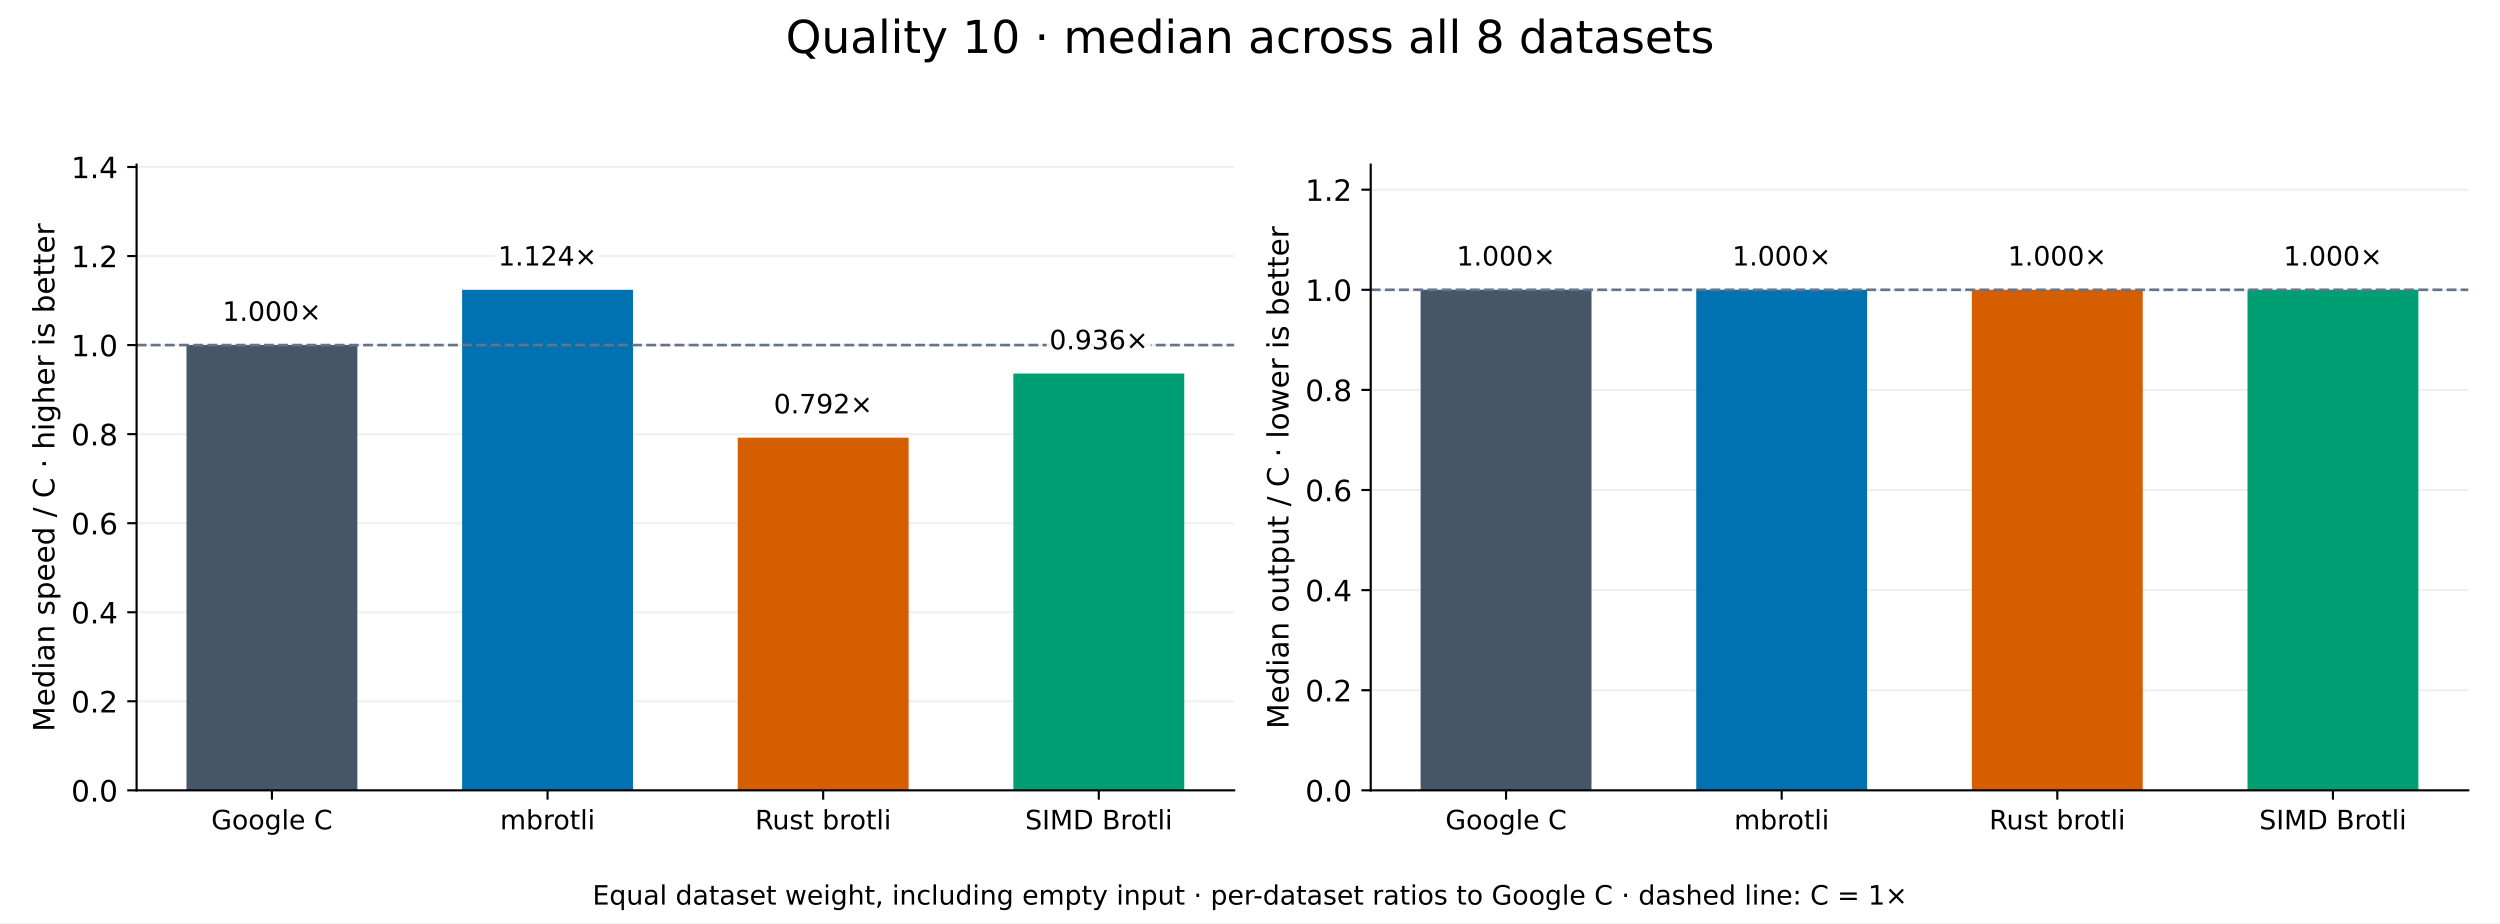
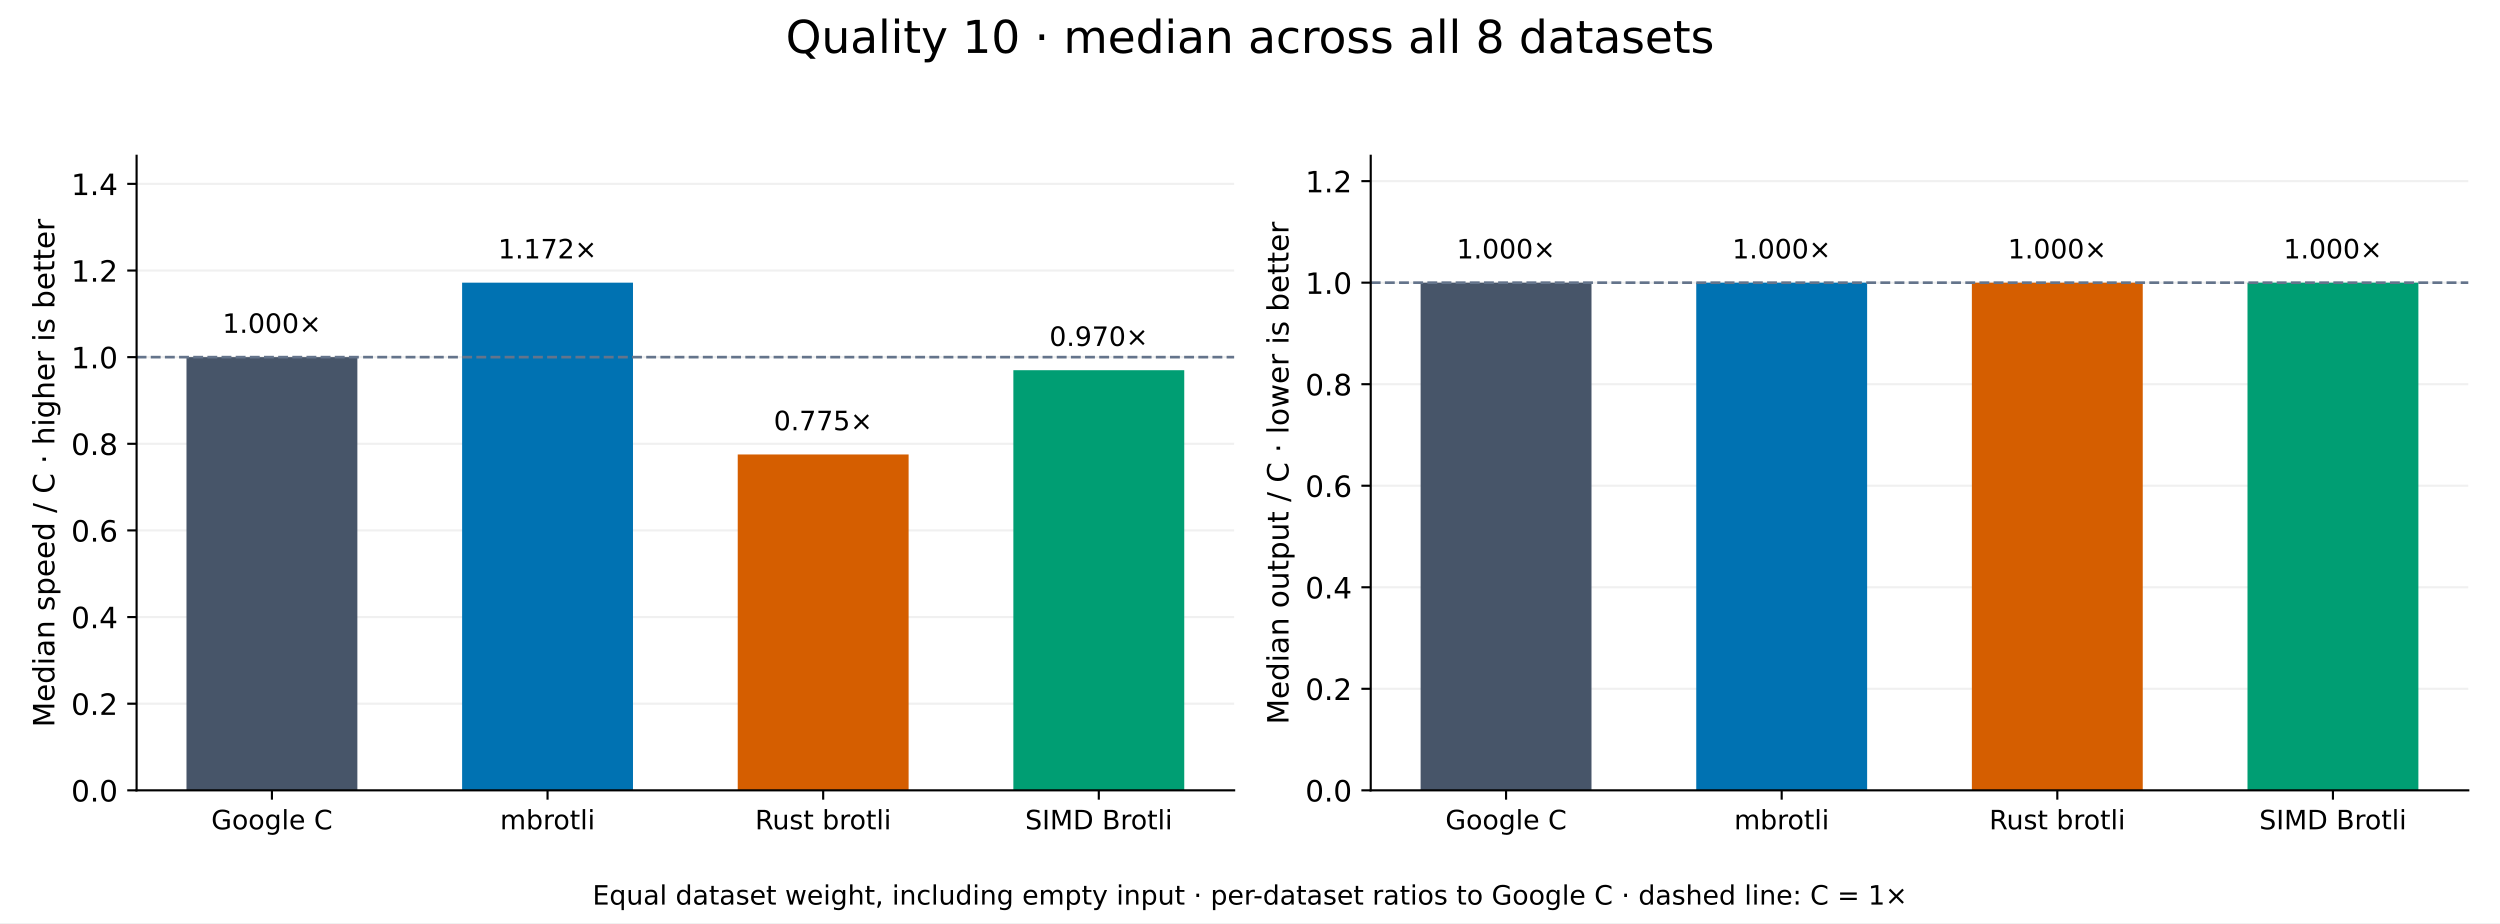
<svg xmlns="http://www.w3.org/2000/svg" xmlns:xlink="http://www.w3.org/1999/xlink" width="936pt" height="345.6pt" viewBox="0 0 936 345.6" version="1.1">
  <defs>
    <style type="text/css">*{stroke-linejoin: round; stroke-linecap: butt}</style>
  </defs>
  <g id="figure_1">
    <g id="patch_1">
      <path d="M 0 345.6 L 936 345.6 L 936 0 L 0 0 z " style="fill: #ffffff" />
    </g>
    <g id="axes_1">
      <g id="patch_2">
-         <path d="M 51.14 295.904 L 462.06 295.904 L 462.06 61.648 L 51.14 61.648 z " style="fill: #ffffff" />
+         <path d="M 51.14 295.904 L 462.06 295.904 L 462.06 58.32 L 51.14 58.32 z " style="fill: #ffffff" />
      </g>
      <g id="matplotlib.axis_1">
        <g id="xtick_1">
          <g id="line2d_1">
            <defs>
              <path id="m98f23d96c9" d="M 0 0 L 0 3.5 " style="stroke: #000000; stroke-width: 0.8" />
            </defs>
            <g>
              <use xlink:href="#m98f23d96c9" x="101.808" y="295.904" style="stroke: #000000; stroke-width: 0.8" />
            </g>
          </g>
          <g id="text_1">
            <text style="font-size: 10px; font-family: 'DejaVu Sans', 'Bitstream Vera Sans', 'Computer Modern Sans Serif', 'Lucida Grande', 'Verdana', 'Geneva', 'Lucid', 'Arial', 'Helvetica', 'Avant Garde', sans-serif; text-anchor: middle" x="101.808" y="310.502" transform="rotate(-0 101.8084 310.5024)">Google C</text>
          </g>
        </g>
        <g id="xtick_2">
          <g id="line2d_2">
            <g>
              <use xlink:href="#m98f23d96c9" x="205.003" y="295.904" style="stroke: #000000; stroke-width: 0.8" />
            </g>
          </g>
          <g id="text_2">
            <text style="font-size: 10px; font-family: 'DejaVu Sans', 'Bitstream Vera Sans', 'Computer Modern Sans Serif', 'Lucida Grande', 'Verdana', 'Geneva', 'Lucid', 'Arial', 'Helvetica', 'Avant Garde', sans-serif; text-anchor: middle" x="205.003" y="310.502" transform="rotate(-0 205.0028 310.5024)">mbrotli</text>
          </g>
        </g>
        <g id="xtick_3">
          <g id="line2d_3">
            <g>
              <use xlink:href="#m98f23d96c9" x="308.197" y="295.904" style="stroke: #000000; stroke-width: 0.8" />
            </g>
          </g>
          <g id="text_3">
            <text style="font-size: 10px; font-family: 'DejaVu Sans', 'Bitstream Vera Sans', 'Computer Modern Sans Serif', 'Lucida Grande', 'Verdana', 'Geneva', 'Lucid', 'Arial', 'Helvetica', 'Avant Garde', sans-serif; text-anchor: middle" x="308.197" y="310.502" transform="rotate(-0 308.1972 310.5024)">Rust brotli</text>
          </g>
        </g>
        <g id="xtick_4">
          <g id="line2d_4">
            <g>
              <use xlink:href="#m98f23d96c9" x="411.392" y="295.904" style="stroke: #000000; stroke-width: 0.8" />
            </g>
          </g>
          <g id="text_4">
            <text style="font-size: 10px; font-family: 'DejaVu Sans', 'Bitstream Vera Sans', 'Computer Modern Sans Serif', 'Lucida Grande', 'Verdana', 'Geneva', 'Lucid', 'Arial', 'Helvetica', 'Avant Garde', sans-serif; text-anchor: middle" x="411.392" y="310.502" transform="rotate(-0 411.3916 310.5024)">SIMD Brotli</text>
          </g>
        </g>
      </g>
      <g id="matplotlib.axis_2">
        <g id="ytick_1">
          <g id="line2d_5">
-             <path d="M 51.14 295.904 L 462.06 295.904 " clip-path="url(#p683d24512f)" style="fill: none; stroke: #b0b0b0; stroke-opacity: 0.18; stroke-width: 0.8; stroke-linecap: square" />
+             <path d="M 51.14 295.904 L 462.06 295.904 " clip-path="url(#p4ff7a56950)" style="fill: none; stroke: #b0b0b0; stroke-opacity: 0.18; stroke-width: 0.8; stroke-linecap: square" />
          </g>
          <g id="line2d_6">
            <defs>
              <path id="m8744dde736" d="M 0 0 L -3.5 0 " style="stroke: #000000; stroke-width: 0.8" />
            </defs>
            <g>
              <use xlink:href="#m8744dde736" x="51.14" y="295.904" style="stroke: #000000; stroke-width: 0.8" />
            </g>
          </g>
          <g id="text_5">
            <text style="font-size: 11px; font-family: 'DejaVu Sans', 'Bitstream Vera Sans', 'Computer Modern Sans Serif', 'Lucida Grande', 'Verdana', 'Geneva', 'Lucid', 'Arial', 'Helvetica', 'Avant Garde', sans-serif; text-anchor: end" x="44.14" y="300.083" transform="rotate(-0 44.14 300.0831)">0.0</text>
          </g>
        </g>
        <g id="ytick_2">
          <g id="line2d_7">
-             <path d="M 51.14 262.564 L 462.06 262.564 " clip-path="url(#p683d24512f)" style="fill: none; stroke: #b0b0b0; stroke-opacity: 0.18; stroke-width: 0.8; stroke-linecap: square" />
+             <path d="M 51.14 263.467 L 462.06 263.467 " clip-path="url(#p4ff7a56950)" style="fill: none; stroke: #b0b0b0; stroke-opacity: 0.18; stroke-width: 0.8; stroke-linecap: square" />
          </g>
          <g id="line2d_8">
            <g>
-               <use xlink:href="#m8744dde736" x="51.14" y="262.564" style="stroke: #000000; stroke-width: 0.8" />
+               <use xlink:href="#m8744dde736" x="51.14" y="263.467" style="stroke: #000000; stroke-width: 0.8" />
            </g>
          </g>
          <g id="text_6">
-             <text style="font-size: 11px; font-family: 'DejaVu Sans', 'Bitstream Vera Sans', 'Computer Modern Sans Serif', 'Lucida Grande', 'Verdana', 'Geneva', 'Lucid', 'Arial', 'Helvetica', 'Avant Garde', sans-serif; text-anchor: end" x="44.14" y="266.743" transform="rotate(-0 44.14 266.7428)">0.2</text>
+             <text style="font-size: 11px; font-family: 'DejaVu Sans', 'Bitstream Vera Sans', 'Computer Modern Sans Serif', 'Lucida Grande', 'Verdana', 'Geneva', 'Lucid', 'Arial', 'Helvetica', 'Avant Garde', sans-serif; text-anchor: end" x="44.14" y="267.646" transform="rotate(-0 44.14 267.6458)">0.2</text>
          </g>
        </g>
        <g id="ytick_3">
          <g id="line2d_9">
-             <path d="M 51.14 229.223 L 462.06 229.223 " clip-path="url(#p683d24512f)" style="fill: none; stroke: #b0b0b0; stroke-opacity: 0.18; stroke-width: 0.8; stroke-linecap: square" />
+             <path d="M 51.14 231.029 L 462.06 231.029 " clip-path="url(#p4ff7a56950)" style="fill: none; stroke: #b0b0b0; stroke-opacity: 0.18; stroke-width: 0.8; stroke-linecap: square" />
          </g>
          <g id="line2d_10">
            <g>
-               <use xlink:href="#m8744dde736" x="51.14" y="229.223" style="stroke: #000000; stroke-width: 0.8" />
+               <use xlink:href="#m8744dde736" x="51.14" y="231.029" style="stroke: #000000; stroke-width: 0.8" />
            </g>
          </g>
          <g id="text_7">
-             <text style="font-size: 11px; font-family: 'DejaVu Sans', 'Bitstream Vera Sans', 'Computer Modern Sans Serif', 'Lucida Grande', 'Verdana', 'Geneva', 'Lucid', 'Arial', 'Helvetica', 'Avant Garde', sans-serif; text-anchor: end" x="44.14" y="233.402" transform="rotate(-0 44.14 233.4024)">0.4</text>
+             <text style="font-size: 11px; font-family: 'DejaVu Sans', 'Bitstream Vera Sans', 'Computer Modern Sans Serif', 'Lucida Grande', 'Verdana', 'Geneva', 'Lucid', 'Arial', 'Helvetica', 'Avant Garde', sans-serif; text-anchor: end" x="44.14" y="235.208" transform="rotate(-0 44.14 235.2085)">0.4</text>
          </g>
        </g>
        <g id="ytick_4">
          <g id="line2d_11">
-             <path d="M 51.14 195.883 L 462.06 195.883 " clip-path="url(#p683d24512f)" style="fill: none; stroke: #b0b0b0; stroke-opacity: 0.18; stroke-width: 0.8; stroke-linecap: square" />
+             <path d="M 51.14 198.592 L 462.06 198.592 " clip-path="url(#p4ff7a56950)" style="fill: none; stroke: #b0b0b0; stroke-opacity: 0.18; stroke-width: 0.8; stroke-linecap: square" />
          </g>
          <g id="line2d_12">
            <g>
-               <use xlink:href="#m8744dde736" x="51.14" y="195.883" style="stroke: #000000; stroke-width: 0.8" />
+               <use xlink:href="#m8744dde736" x="51.14" y="198.592" style="stroke: #000000; stroke-width: 0.8" />
            </g>
          </g>
          <g id="text_8">
-             <text style="font-size: 11px; font-family: 'DejaVu Sans', 'Bitstream Vera Sans', 'Computer Modern Sans Serif', 'Lucida Grande', 'Verdana', 'Geneva', 'Lucid', 'Arial', 'Helvetica', 'Avant Garde', sans-serif; text-anchor: end" x="44.14" y="200.062" transform="rotate(-0 44.14 200.062)">0.6</text>
+             <text style="font-size: 11px; font-family: 'DejaVu Sans', 'Bitstream Vera Sans', 'Computer Modern Sans Serif', 'Lucida Grande', 'Verdana', 'Geneva', 'Lucid', 'Arial', 'Helvetica', 'Avant Garde', sans-serif; text-anchor: end" x="44.14" y="202.771" transform="rotate(-0 44.14 202.7711)">0.6</text>
          </g>
        </g>
        <g id="ytick_5">
          <g id="line2d_13">
-             <path d="M 51.14 162.542 L 462.06 162.542 " clip-path="url(#p683d24512f)" style="fill: none; stroke: #b0b0b0; stroke-opacity: 0.18; stroke-width: 0.8; stroke-linecap: square" />
+             <path d="M 51.14 166.155 L 462.06 166.155 " clip-path="url(#p4ff7a56950)" style="fill: none; stroke: #b0b0b0; stroke-opacity: 0.18; stroke-width: 0.8; stroke-linecap: square" />
          </g>
          <g id="line2d_14">
            <g>
-               <use xlink:href="#m8744dde736" x="51.14" y="162.542" style="stroke: #000000; stroke-width: 0.8" />
+               <use xlink:href="#m8744dde736" x="51.14" y="166.155" style="stroke: #000000; stroke-width: 0.8" />
            </g>
          </g>
          <g id="text_9">
-             <text style="font-size: 11px; font-family: 'DejaVu Sans', 'Bitstream Vera Sans', 'Computer Modern Sans Serif', 'Lucida Grande', 'Verdana', 'Geneva', 'Lucid', 'Arial', 'Helvetica', 'Avant Garde', sans-serif; text-anchor: end" x="44.14" y="166.722" transform="rotate(-0 44.14 166.7216)">0.8</text>
+             <text style="font-size: 11px; font-family: 'DejaVu Sans', 'Bitstream Vera Sans', 'Computer Modern Sans Serif', 'Lucida Grande', 'Verdana', 'Geneva', 'Lucid', 'Arial', 'Helvetica', 'Avant Garde', sans-serif; text-anchor: end" x="44.14" y="170.334" transform="rotate(-0 44.14 170.3338)">0.8</text>
          </g>
        </g>
        <g id="ytick_6">
          <g id="line2d_15">
-             <path d="M 51.14 129.202 L 462.06 129.202 " clip-path="url(#p683d24512f)" style="fill: none; stroke: #b0b0b0; stroke-opacity: 0.18; stroke-width: 0.8; stroke-linecap: square" />
+             <path d="M 51.14 133.717 L 462.06 133.717 " clip-path="url(#p4ff7a56950)" style="fill: none; stroke: #b0b0b0; stroke-opacity: 0.18; stroke-width: 0.8; stroke-linecap: square" />
          </g>
          <g id="line2d_16">
            <g>
-               <use xlink:href="#m8744dde736" x="51.14" y="129.202" style="stroke: #000000; stroke-width: 0.8" />
+               <use xlink:href="#m8744dde736" x="51.14" y="133.717" style="stroke: #000000; stroke-width: 0.8" />
            </g>
          </g>
          <g id="text_10">
-             <text style="font-size: 11px; font-family: 'DejaVu Sans', 'Bitstream Vera Sans', 'Computer Modern Sans Serif', 'Lucida Grande', 'Verdana', 'Geneva', 'Lucid', 'Arial', 'Helvetica', 'Avant Garde', sans-serif; text-anchor: end" x="44.14" y="133.381" transform="rotate(-0 44.14 133.3812)">1.0</text>
+             <text style="font-size: 11px; font-family: 'DejaVu Sans', 'Bitstream Vera Sans', 'Computer Modern Sans Serif', 'Lucida Grande', 'Verdana', 'Geneva', 'Lucid', 'Arial', 'Helvetica', 'Avant Garde', sans-serif; text-anchor: end" x="44.14" y="137.896" transform="rotate(-0 44.14 137.8965)">1.0</text>
          </g>
        </g>
        <g id="ytick_7">
          <g id="line2d_17">
-             <path d="M 51.14 95.862 L 462.06 95.862 " clip-path="url(#p683d24512f)" style="fill: none; stroke: #b0b0b0; stroke-opacity: 0.18; stroke-width: 0.8; stroke-linecap: square" />
+             <path d="M 51.14 101.28 L 462.06 101.28 " clip-path="url(#p4ff7a56950)" style="fill: none; stroke: #b0b0b0; stroke-opacity: 0.18; stroke-width: 0.8; stroke-linecap: square" />
          </g>
          <g id="line2d_18">
            <g>
-               <use xlink:href="#m8744dde736" x="51.14" y="95.862" style="stroke: #000000; stroke-width: 0.8" />
+               <use xlink:href="#m8744dde736" x="51.14" y="101.28" style="stroke: #000000; stroke-width: 0.8" />
            </g>
          </g>
          <g id="text_11">
-             <text style="font-size: 11px; font-family: 'DejaVu Sans', 'Bitstream Vera Sans', 'Computer Modern Sans Serif', 'Lucida Grande', 'Verdana', 'Geneva', 'Lucid', 'Arial', 'Helvetica', 'Avant Garde', sans-serif; text-anchor: end" x="44.14" y="100.041" transform="rotate(-0 44.14 100.0408)">1.2</text>
+             <text style="font-size: 11px; font-family: 'DejaVu Sans', 'Bitstream Vera Sans', 'Computer Modern Sans Serif', 'Lucida Grande', 'Verdana', 'Geneva', 'Lucid', 'Arial', 'Helvetica', 'Avant Garde', sans-serif; text-anchor: end" x="44.14" y="105.459" transform="rotate(-0 44.14 105.4591)">1.2</text>
          </g>
        </g>
        <g id="ytick_8">
          <g id="line2d_19">
-             <path d="M 51.14 62.521 L 462.06 62.521 " clip-path="url(#p683d24512f)" style="fill: none; stroke: #b0b0b0; stroke-opacity: 0.18; stroke-width: 0.8; stroke-linecap: square" />
+             <path d="M 51.14 68.843 L 462.06 68.843 " clip-path="url(#p4ff7a56950)" style="fill: none; stroke: #b0b0b0; stroke-opacity: 0.18; stroke-width: 0.8; stroke-linecap: square" />
          </g>
          <g id="line2d_20">
            <g>
-               <use xlink:href="#m8744dde736" x="51.14" y="62.521" style="stroke: #000000; stroke-width: 0.8" />
+               <use xlink:href="#m8744dde736" x="51.14" y="68.843" style="stroke: #000000; stroke-width: 0.8" />
            </g>
          </g>
          <g id="text_12">
-             <text style="font-size: 11px; font-family: 'DejaVu Sans', 'Bitstream Vera Sans', 'Computer Modern Sans Serif', 'Lucida Grande', 'Verdana', 'Geneva', 'Lucid', 'Arial', 'Helvetica', 'Avant Garde', sans-serif; text-anchor: end" x="44.14" y="66.7" transform="rotate(-0 44.14 66.70044)">1.4</text>
+             <text style="font-size: 11px; font-family: 'DejaVu Sans', 'Bitstream Vera Sans', 'Computer Modern Sans Serif', 'Lucida Grande', 'Verdana', 'Geneva', 'Lucid', 'Arial', 'Helvetica', 'Avant Garde', sans-serif; text-anchor: end" x="44.14" y="73.022" transform="rotate(-0 44.14 73.02181)">1.4</text>
          </g>
        </g>
        <g id="text_13">
-           <text style="font-size: 11px; font-family: 'DejaVu Sans', 'Bitstream Vera Sans', 'Computer Modern Sans Serif', 'Lucida Grande', 'Verdana', 'Geneva', 'Lucid', 'Arial', 'Helvetica', 'Avant Garde', sans-serif; text-anchor: middle" x="20.359" y="178.776" transform="rotate(-90 20.35891 178.7762)">Median speed / C · higher is better</text>
+           <text style="font-size: 11px; font-family: 'DejaVu Sans', 'Bitstream Vera Sans', 'Computer Modern Sans Serif', 'Lucida Grande', 'Verdana', 'Geneva', 'Lucid', 'Arial', 'Helvetica', 'Avant Garde', sans-serif; text-anchor: middle" x="20.359" y="177.112" transform="rotate(-90 20.35891 177.112)">Median speed / C · higher is better</text>
        </g>
      </g>
      <g id="patch_3">
-         <path d="M 69.818 295.904 L 133.799 295.904 L 133.799 129.202 L 69.818 129.202 z " clip-path="url(#p683d24512f)" style="fill: #475569" />
+         <path d="M 69.818 295.904 L 133.799 295.904 L 133.799 133.717 L 69.818 133.717 z " clip-path="url(#p4ff7a56950)" style="fill: #475569" />
      </g>
      <g id="patch_4">
-         <path d="M 173.013 295.904 L 236.993 295.904 L 236.993 108.5 L 173.013 108.5 z " clip-path="url(#p683d24512f)" style="fill: #0072b2" />
+         <path d="M 173.013 295.904 L 236.993 295.904 L 236.993 105.837 L 173.013 105.837 z " clip-path="url(#p4ff7a56950)" style="fill: #0072b2" />
      </g>
      <g id="patch_5">
-         <path d="M 276.207 295.904 L 340.187 295.904 L 340.187 163.857 L 276.207 163.857 z " clip-path="url(#p683d24512f)" style="fill: #d55e00" />
+         <path d="M 276.207 295.904 L 340.187 295.904 L 340.187 170.163 L 276.207 170.163 z " clip-path="url(#p4ff7a56950)" style="fill: #d55e00" />
      </g>
      <g id="patch_6">
-         <path d="M 379.401 295.904 L 443.382 295.904 L 443.382 139.863 L 379.401 139.863 z " clip-path="url(#p683d24512f)" style="fill: #009e73" />
+         <path d="M 379.401 295.904 L 443.382 295.904 L 443.382 138.602 L 379.401 138.602 z " clip-path="url(#p4ff7a56950)" style="fill: #009e73" />
      </g>
      <g id="line2d_21">
-         <path d="M 51.14 129.202 L 462.06 129.202 " clip-path="url(#p683d24512f)" style="fill: none; stroke-dasharray: 3.7,1.6; stroke-dashoffset: 0; stroke: #64748b" />
+         <path d="M 51.14 133.717 L 462.06 133.717 " clip-path="url(#p4ff7a56950)" style="fill: none; stroke-dasharray: 3.7,1.6; stroke-dashoffset: 0; stroke: #64748b" />
      </g>
      <g id="patch_7">
-         <path d="M 51.14 295.904 L 51.14 61.648 " style="fill: none; stroke: #000000; stroke-width: 0.8; stroke-linejoin: miter; stroke-linecap: square" />
+         <path d="M 51.14 295.904 L 51.14 58.32 " style="fill: none; stroke: #000000; stroke-width: 0.8; stroke-linejoin: miter; stroke-linecap: square" />
      </g>
      <g id="patch_8">
        <path d="M 51.14 295.904 L 462.06 295.904 " style="fill: none; stroke: #000000; stroke-width: 0.8; stroke-linejoin: miter; stroke-linecap: square" />
      </g>
      <g id="text_14">
        <g id="patch_9">
-           <path d="M 82.305 123.202 L 121.312 123.202 L 121.312 111.524 L 82.305 111.524 z " style="fill: #ffffff; opacity: 0.9" />
-         </g>
-         <text style="font-size: 10px; font-family: 'DejaVu Sans', 'Bitstream Vera Sans', 'Computer Modern Sans Serif', 'Lucida Grande', 'Verdana', 'Geneva', 'Lucid', 'Arial', 'Helvetica', 'Avant Garde', sans-serif; text-anchor: middle" x="101.808" y="120.122" transform="rotate(-0 101.8084 120.1224)">1.000×</text>
+           <path d="M 82.305 127.717 L 121.312 127.717 L 121.312 116.039 L 82.305 116.039 z " style="fill: #ffffff; opacity: 0.9" />
+         </g>
+         <text style="font-size: 10px; font-family: 'DejaVu Sans', 'Bitstream Vera Sans', 'Computer Modern Sans Serif', 'Lucida Grande', 'Verdana', 'Geneva', 'Lucid', 'Arial', 'Helvetica', 'Avant Garde', sans-serif; text-anchor: middle" x="101.808" y="124.638" transform="rotate(-0 101.8084 124.6376)">1.000×</text>
      </g>
      <g id="text_15">
        <g id="patch_10">
-           <path d="M 185.499 102.5 L 224.507 102.5 L 224.507 90.821 L 185.499 90.821 z " style="fill: #ffffff; opacity: 0.9" />
-         </g>
-         <text style="font-size: 10px; font-family: 'DejaVu Sans', 'Bitstream Vera Sans', 'Computer Modern Sans Serif', 'Lucida Grande', 'Verdana', 'Geneva', 'Lucid', 'Arial', 'Helvetica', 'Avant Garde', sans-serif; text-anchor: middle" x="205.003" y="99.42" transform="rotate(-0 205.0028 99.41987)">1.124×</text>
+           <path d="M 185.499 99.837 L 224.507 99.837 L 224.507 88.159 L 185.499 88.159 z " style="fill: #ffffff; opacity: 0.9" />
+         </g>
+         <text style="font-size: 10px; font-family: 'DejaVu Sans', 'Bitstream Vera Sans', 'Computer Modern Sans Serif', 'Lucida Grande', 'Verdana', 'Geneva', 'Lucid', 'Arial', 'Helvetica', 'Avant Garde', sans-serif; text-anchor: middle" x="205.003" y="96.757" transform="rotate(-0 205.0028 96.75711)">1.172×</text>
      </g>
      <g id="text_16">
        <g id="patch_11">
-           <path d="M 288.693 157.857 L 327.701 157.857 L 327.701 146.179 L 288.693 146.179 z " style="fill: #ffffff; opacity: 0.9" />
-         </g>
-         <text style="font-size: 10px; font-family: 'DejaVu Sans', 'Bitstream Vera Sans', 'Computer Modern Sans Serif', 'Lucida Grande', 'Verdana', 'Geneva', 'Lucid', 'Arial', 'Helvetica', 'Avant Garde', sans-serif; text-anchor: middle" x="308.197" y="154.777" transform="rotate(-0 308.1972 154.7773)">0.792×</text>
+           <path d="M 288.693 164.163 L 327.701 164.163 L 327.701 152.485 L 288.693 152.485 z " style="fill: #ffffff; opacity: 0.9" />
+         </g>
+         <text style="font-size: 10px; font-family: 'DejaVu Sans', 'Bitstream Vera Sans', 'Computer Modern Sans Serif', 'Lucida Grande', 'Verdana', 'Geneva', 'Lucid', 'Arial', 'Helvetica', 'Avant Garde', sans-serif; text-anchor: middle" x="308.197" y="161.084" transform="rotate(-0 308.1972 161.0837)">0.775×</text>
      </g>
      <g id="text_17">
        <g id="patch_12">
-           <path d="M 391.888 133.863 L 430.895 133.863 L 430.895 122.185 L 391.888 122.185 z " style="fill: #ffffff; opacity: 0.9" />
-         </g>
-         <text style="font-size: 10px; font-family: 'DejaVu Sans', 'Bitstream Vera Sans', 'Computer Modern Sans Serif', 'Lucida Grande', 'Verdana', 'Geneva', 'Lucid', 'Arial', 'Helvetica', 'Avant Garde', sans-serif; text-anchor: middle" x="411.392" y="130.784" transform="rotate(-0 411.3916 130.7837)">0.936×</text>
+           <path d="M 391.888 132.602 L 430.895 132.602 L 430.895 120.923 L 391.888 120.923 z " style="fill: #ffffff; opacity: 0.9" />
+         </g>
+         <text style="font-size: 10px; font-family: 'DejaVu Sans', 'Bitstream Vera Sans', 'Computer Modern Sans Serif', 'Lucida Grande', 'Verdana', 'Geneva', 'Lucid', 'Arial', 'Helvetica', 'Avant Garde', sans-serif; text-anchor: middle" x="411.392" y="129.522" transform="rotate(-0 411.3916 129.5219)">0.970×</text>
      </g>
    </g>
    <g id="axes_2">
      <g id="patch_13">
-         <path d="M 513.2 295.904 L 924.12 295.904 L 924.12 61.648 L 513.2 61.648 z " style="fill: #ffffff" />
+         <path d="M 513.2 295.904 L 924.12 295.904 L 924.12 58.32 L 513.2 58.32 z " style="fill: #ffffff" />
      </g>
      <g id="matplotlib.axis_3">
        <g id="xtick_5">
          <g id="line2d_22">
            <g>
              <use xlink:href="#m98f23d96c9" x="563.868" y="295.904" style="stroke: #000000; stroke-width: 0.8" />
            </g>
          </g>
          <g id="text_18">
            <text style="font-size: 10px; font-family: 'DejaVu Sans', 'Bitstream Vera Sans', 'Computer Modern Sans Serif', 'Lucida Grande', 'Verdana', 'Geneva', 'Lucid', 'Arial', 'Helvetica', 'Avant Garde', sans-serif; text-anchor: middle" x="563.868" y="310.502" transform="rotate(-0 563.8684 310.5024)">Google C</text>
          </g>
        </g>
        <g id="xtick_6">
          <g id="line2d_23">
            <g>
              <use xlink:href="#m98f23d96c9" x="667.063" y="295.904" style="stroke: #000000; stroke-width: 0.8" />
            </g>
          </g>
          <g id="text_19">
            <text style="font-size: 10px; font-family: 'DejaVu Sans', 'Bitstream Vera Sans', 'Computer Modern Sans Serif', 'Lucida Grande', 'Verdana', 'Geneva', 'Lucid', 'Arial', 'Helvetica', 'Avant Garde', sans-serif; text-anchor: middle" x="667.063" y="310.502" transform="rotate(-0 667.0628 310.5024)">mbrotli</text>
          </g>
        </g>
        <g id="xtick_7">
          <g id="line2d_24">
            <g>
              <use xlink:href="#m98f23d96c9" x="770.257" y="295.904" style="stroke: #000000; stroke-width: 0.8" />
            </g>
          </g>
          <g id="text_20">
            <text style="font-size: 10px; font-family: 'DejaVu Sans', 'Bitstream Vera Sans', 'Computer Modern Sans Serif', 'Lucida Grande', 'Verdana', 'Geneva', 'Lucid', 'Arial', 'Helvetica', 'Avant Garde', sans-serif; text-anchor: middle" x="770.257" y="310.502" transform="rotate(-0 770.2572 310.5024)">Rust brotli</text>
          </g>
        </g>
        <g id="xtick_8">
          <g id="line2d_25">
            <g>
              <use xlink:href="#m98f23d96c9" x="873.452" y="295.904" style="stroke: #000000; stroke-width: 0.8" />
            </g>
          </g>
          <g id="text_21">
            <text style="font-size: 10px; font-family: 'DejaVu Sans', 'Bitstream Vera Sans', 'Computer Modern Sans Serif', 'Lucida Grande', 'Verdana', 'Geneva', 'Lucid', 'Arial', 'Helvetica', 'Avant Garde', sans-serif; text-anchor: middle" x="873.452" y="310.502" transform="rotate(-0 873.4516 310.5024)">SIMD Brotli</text>
          </g>
        </g>
      </g>
      <g id="matplotlib.axis_4">
        <g id="ytick_9">
          <g id="line2d_26">
-             <path d="M 513.2 295.904 L 924.12 295.904 " clip-path="url(#pbaea67f32b)" style="fill: none; stroke: #b0b0b0; stroke-opacity: 0.18; stroke-width: 0.8; stroke-linecap: square" />
+             <path d="M 513.2 295.904 L 924.12 295.904 " clip-path="url(#p8cae6530a7)" style="fill: none; stroke: #b0b0b0; stroke-opacity: 0.18; stroke-width: 0.8; stroke-linecap: square" />
          </g>
          <g id="line2d_27">
            <g>
              <use xlink:href="#m8744dde736" x="513.2" y="295.904" style="stroke: #000000; stroke-width: 0.8" />
            </g>
          </g>
          <g id="text_22">
            <text style="font-size: 11px; font-family: 'DejaVu Sans', 'Bitstream Vera Sans', 'Computer Modern Sans Serif', 'Lucida Grande', 'Verdana', 'Geneva', 'Lucid', 'Arial', 'Helvetica', 'Avant Garde', sans-serif; text-anchor: end" x="506.2" y="300.083" transform="rotate(-0 506.2 300.0831)">0.0</text>
          </g>
        </g>
        <g id="ytick_10">
          <g id="line2d_28">
-             <path d="M 513.2 258.423 L 924.12 258.423 " clip-path="url(#pbaea67f32b)" style="fill: none; stroke: #b0b0b0; stroke-opacity: 0.18; stroke-width: 0.8; stroke-linecap: square" />
+             <path d="M 513.2 257.891 L 924.12 257.891 " clip-path="url(#p8cae6530a7)" style="fill: none; stroke: #b0b0b0; stroke-opacity: 0.18; stroke-width: 0.8; stroke-linecap: square" />
          </g>
          <g id="line2d_29">
            <g>
-               <use xlink:href="#m8744dde736" x="513.2" y="258.423" style="stroke: #000000; stroke-width: 0.8" />
+               <use xlink:href="#m8744dde736" x="513.2" y="257.891" style="stroke: #000000; stroke-width: 0.8" />
            </g>
          </g>
          <g id="text_23">
-             <text style="font-size: 11px; font-family: 'DejaVu Sans', 'Bitstream Vera Sans', 'Computer Modern Sans Serif', 'Lucida Grande', 'Verdana', 'Geneva', 'Lucid', 'Arial', 'Helvetica', 'Avant Garde', sans-serif; text-anchor: end" x="506.2" y="262.602" transform="rotate(-0 506.2 262.6023)">0.2</text>
+             <text style="font-size: 11px; font-family: 'DejaVu Sans', 'Bitstream Vera Sans', 'Computer Modern Sans Serif', 'Lucida Grande', 'Verdana', 'Geneva', 'Lucid', 'Arial', 'Helvetica', 'Avant Garde', sans-serif; text-anchor: end" x="506.2" y="262.07" transform="rotate(-0 506.2 262.0697)">0.2</text>
          </g>
        </g>
        <g id="ytick_11">
          <g id="line2d_30">
-             <path d="M 513.2 220.942 L 924.12 220.942 " clip-path="url(#pbaea67f32b)" style="fill: none; stroke: #b0b0b0; stroke-opacity: 0.18; stroke-width: 0.8; stroke-linecap: square" />
+             <path d="M 513.2 219.877 L 924.12 219.877 " clip-path="url(#p8cae6530a7)" style="fill: none; stroke: #b0b0b0; stroke-opacity: 0.18; stroke-width: 0.8; stroke-linecap: square" />
          </g>
          <g id="line2d_31">
            <g>
-               <use xlink:href="#m8744dde736" x="513.2" y="220.942" style="stroke: #000000; stroke-width: 0.8" />
+               <use xlink:href="#m8744dde736" x="513.2" y="219.877" style="stroke: #000000; stroke-width: 0.8" />
            </g>
          </g>
          <g id="text_24">
-             <text style="font-size: 11px; font-family: 'DejaVu Sans', 'Bitstream Vera Sans', 'Computer Modern Sans Serif', 'Lucida Grande', 'Verdana', 'Geneva', 'Lucid', 'Arial', 'Helvetica', 'Avant Garde', sans-serif; text-anchor: end" x="506.2" y="225.121" transform="rotate(-0 506.2 225.1214)">0.4</text>
+             <text style="font-size: 11px; font-family: 'DejaVu Sans', 'Bitstream Vera Sans', 'Computer Modern Sans Serif', 'Lucida Grande', 'Verdana', 'Geneva', 'Lucid', 'Arial', 'Helvetica', 'Avant Garde', sans-serif; text-anchor: end" x="506.2" y="224.056" transform="rotate(-0 506.2 224.0563)">0.4</text>
          </g>
        </g>
        <g id="ytick_12">
          <g id="line2d_32">
-             <path d="M 513.2 183.461 L 924.12 183.461 " clip-path="url(#pbaea67f32b)" style="fill: none; stroke: #b0b0b0; stroke-opacity: 0.18; stroke-width: 0.8; stroke-linecap: square" />
+             <path d="M 513.2 181.864 L 924.12 181.864 " clip-path="url(#p8cae6530a7)" style="fill: none; stroke: #b0b0b0; stroke-opacity: 0.18; stroke-width: 0.8; stroke-linecap: square" />
          </g>
          <g id="line2d_33">
            <g>
-               <use xlink:href="#m8744dde736" x="513.2" y="183.461" style="stroke: #000000; stroke-width: 0.8" />
+               <use xlink:href="#m8744dde736" x="513.2" y="181.864" style="stroke: #000000; stroke-width: 0.8" />
            </g>
          </g>
          <g id="text_25">
-             <text style="font-size: 11px; font-family: 'DejaVu Sans', 'Bitstream Vera Sans', 'Computer Modern Sans Serif', 'Lucida Grande', 'Verdana', 'Geneva', 'Lucid', 'Arial', 'Helvetica', 'Avant Garde', sans-serif; text-anchor: end" x="506.2" y="187.64" transform="rotate(-0 506.2 187.6405)">0.6</text>
+             <text style="font-size: 11px; font-family: 'DejaVu Sans', 'Bitstream Vera Sans', 'Computer Modern Sans Serif', 'Lucida Grande', 'Verdana', 'Geneva', 'Lucid', 'Arial', 'Helvetica', 'Avant Garde', sans-serif; text-anchor: end" x="506.2" y="186.043" transform="rotate(-0 506.2 186.0428)">0.6</text>
          </g>
        </g>
        <g id="ytick_13">
          <g id="line2d_34">
-             <path d="M 513.2 145.98 L 924.12 145.98 " clip-path="url(#pbaea67f32b)" style="fill: none; stroke: #b0b0b0; stroke-opacity: 0.18; stroke-width: 0.8; stroke-linecap: square" />
+             <path d="M 513.2 143.85 L 924.12 143.85 " clip-path="url(#p8cae6530a7)" style="fill: none; stroke: #b0b0b0; stroke-opacity: 0.18; stroke-width: 0.8; stroke-linecap: square" />
          </g>
          <g id="line2d_35">
            <g>
-               <use xlink:href="#m8744dde736" x="513.2" y="145.98" style="stroke: #000000; stroke-width: 0.8" />
+               <use xlink:href="#m8744dde736" x="513.2" y="143.85" style="stroke: #000000; stroke-width: 0.8" />
            </g>
          </g>
          <g id="text_26">
-             <text style="font-size: 11px; font-family: 'DejaVu Sans', 'Bitstream Vera Sans', 'Computer Modern Sans Serif', 'Lucida Grande', 'Verdana', 'Geneva', 'Lucid', 'Arial', 'Helvetica', 'Avant Garde', sans-serif; text-anchor: end" x="506.2" y="150.16" transform="rotate(-0 506.2 150.1596)">0.8</text>
+             <text style="font-size: 11px; font-family: 'DejaVu Sans', 'Bitstream Vera Sans', 'Computer Modern Sans Serif', 'Lucida Grande', 'Verdana', 'Geneva', 'Lucid', 'Arial', 'Helvetica', 'Avant Garde', sans-serif; text-anchor: end" x="506.2" y="148.029" transform="rotate(-0 506.2 148.0294)">0.8</text>
          </g>
        </g>
        <g id="ytick_14">
          <g id="line2d_36">
-             <path d="M 513.2 108.5 L 924.12 108.5 " clip-path="url(#pbaea67f32b)" style="fill: none; stroke: #b0b0b0; stroke-opacity: 0.18; stroke-width: 0.8; stroke-linecap: square" />
+             <path d="M 513.2 105.837 L 924.12 105.837 " clip-path="url(#p8cae6530a7)" style="fill: none; stroke: #b0b0b0; stroke-opacity: 0.18; stroke-width: 0.8; stroke-linecap: square" />
          </g>
          <g id="line2d_37">
            <g>
-               <use xlink:href="#m8744dde736" x="513.2" y="108.5" style="stroke: #000000; stroke-width: 0.8" />
+               <use xlink:href="#m8744dde736" x="513.2" y="105.837" style="stroke: #000000; stroke-width: 0.8" />
            </g>
          </g>
          <g id="text_27">
-             <text style="font-size: 11px; font-family: 'DejaVu Sans', 'Bitstream Vera Sans', 'Computer Modern Sans Serif', 'Lucida Grande', 'Verdana', 'Geneva', 'Lucid', 'Arial', 'Helvetica', 'Avant Garde', sans-serif; text-anchor: end" x="506.2" y="112.679" transform="rotate(-0 506.2 112.6787)">1.0</text>
+             <text style="font-size: 11px; font-family: 'DejaVu Sans', 'Bitstream Vera Sans', 'Computer Modern Sans Serif', 'Lucida Grande', 'Verdana', 'Geneva', 'Lucid', 'Arial', 'Helvetica', 'Avant Garde', sans-serif; text-anchor: end" x="506.2" y="110.016" transform="rotate(-0 506.2 110.0159)">1.0</text>
          </g>
        </g>
        <g id="ytick_15">
          <g id="line2d_38">
-             <path d="M 513.2 71.019 L 924.12 71.019 " clip-path="url(#pbaea67f32b)" style="fill: none; stroke: #b0b0b0; stroke-opacity: 0.18; stroke-width: 0.8; stroke-linecap: square" />
+             <path d="M 513.2 67.823 L 924.12 67.823 " clip-path="url(#p8cae6530a7)" style="fill: none; stroke: #b0b0b0; stroke-opacity: 0.18; stroke-width: 0.8; stroke-linecap: square" />
          </g>
          <g id="line2d_39">
            <g>
-               <use xlink:href="#m8744dde736" x="513.2" y="71.019" style="stroke: #000000; stroke-width: 0.8" />
+               <use xlink:href="#m8744dde736" x="513.2" y="67.823" style="stroke: #000000; stroke-width: 0.8" />
            </g>
          </g>
          <g id="text_28">
-             <text style="font-size: 11px; font-family: 'DejaVu Sans', 'Bitstream Vera Sans', 'Computer Modern Sans Serif', 'Lucida Grande', 'Verdana', 'Geneva', 'Lucid', 'Arial', 'Helvetica', 'Avant Garde', sans-serif; text-anchor: end" x="506.2" y="75.198" transform="rotate(-0 506.2 75.19781)">1.2</text>
+             <text style="font-size: 11px; font-family: 'DejaVu Sans', 'Bitstream Vera Sans', 'Computer Modern Sans Serif', 'Lucida Grande', 'Verdana', 'Geneva', 'Lucid', 'Arial', 'Helvetica', 'Avant Garde', sans-serif; text-anchor: end" x="506.2" y="72.003" transform="rotate(-0 506.2 72.0025)">1.2</text>
          </g>
        </g>
        <g id="text_29">
-           <text style="font-size: 11px; font-family: 'DejaVu Sans', 'Bitstream Vera Sans', 'Computer Modern Sans Serif', 'Lucida Grande', 'Verdana', 'Geneva', 'Lucid', 'Arial', 'Helvetica', 'Avant Garde', sans-serif; text-anchor: middle" x="482.419" y="178.776" transform="rotate(-90 482.4189 178.7762)">Median output / C · lower is better</text>
+           <text style="font-size: 11px; font-family: 'DejaVu Sans', 'Bitstream Vera Sans', 'Computer Modern Sans Serif', 'Lucida Grande', 'Verdana', 'Geneva', 'Lucid', 'Arial', 'Helvetica', 'Avant Garde', sans-serif; text-anchor: middle" x="482.419" y="177.112" transform="rotate(-90 482.4189 177.112)">Median output / C · lower is better</text>
        </g>
      </g>
      <g id="patch_14">
-         <path d="M 531.878 295.904 L 595.859 295.904 L 595.859 108.5 L 531.878 108.5 z " clip-path="url(#pbaea67f32b)" style="fill: #475569" />
+         <path d="M 531.878 295.904 L 595.859 295.904 L 595.859 105.837 L 531.878 105.837 z " clip-path="url(#p8cae6530a7)" style="fill: #475569" />
      </g>
      <g id="patch_15">
-         <path d="M 635.073 295.904 L 699.053 295.904 L 699.053 108.5 L 635.073 108.5 z " clip-path="url(#pbaea67f32b)" style="fill: #0072b2" />
+         <path d="M 635.073 295.904 L 699.053 295.904 L 699.053 105.837 L 635.073 105.837 z " clip-path="url(#p8cae6530a7)" style="fill: #0072b2" />
      </g>
      <g id="patch_16">
-         <path d="M 738.267 295.904 L 802.247 295.904 L 802.247 108.5 L 738.267 108.5 z " clip-path="url(#pbaea67f32b)" style="fill: #d55e00" />
+         <path d="M 738.267 295.904 L 802.247 295.904 L 802.247 105.837 L 738.267 105.837 z " clip-path="url(#p8cae6530a7)" style="fill: #d55e00" />
      </g>
      <g id="patch_17">
-         <path d="M 841.461 295.904 L 905.442 295.904 L 905.442 108.5 L 841.461 108.5 z " clip-path="url(#pbaea67f32b)" style="fill: #009e73" />
+         <path d="M 841.461 295.904 L 905.442 295.904 L 905.442 105.837 L 841.461 105.837 z " clip-path="url(#p8cae6530a7)" style="fill: #009e73" />
      </g>
      <g id="line2d_40">
-         <path d="M 513.2 108.5 L 924.12 108.5 " clip-path="url(#pbaea67f32b)" style="fill: none; stroke-dasharray: 3.7,1.6; stroke-dashoffset: 0; stroke: #64748b" />
+         <path d="M 513.2 105.837 L 924.12 105.837 " clip-path="url(#p8cae6530a7)" style="fill: none; stroke-dasharray: 3.7,1.6; stroke-dashoffset: 0; stroke: #64748b" />
      </g>
      <g id="patch_18">
-         <path d="M 513.2 295.904 L 513.2 61.648 " style="fill: none; stroke: #000000; stroke-width: 0.8; stroke-linejoin: miter; stroke-linecap: square" />
+         <path d="M 513.2 295.904 L 513.2 58.32 " style="fill: none; stroke: #000000; stroke-width: 0.8; stroke-linejoin: miter; stroke-linecap: square" />
      </g>
      <g id="patch_19">
        <path d="M 513.2 295.904 L 924.12 295.904 " style="fill: none; stroke: #000000; stroke-width: 0.8; stroke-linejoin: miter; stroke-linecap: square" />
      </g>
      <g id="text_30">
        <g id="patch_20">
-           <path d="M 544.365 102.5 L 583.372 102.5 L 583.372 90.821 L 544.365 90.821 z " style="fill: #ffffff; opacity: 0.9" />
-         </g>
-         <text style="font-size: 10px; font-family: 'DejaVu Sans', 'Bitstream Vera Sans', 'Computer Modern Sans Serif', 'Lucida Grande', 'Verdana', 'Geneva', 'Lucid', 'Arial', 'Helvetica', 'Avant Garde', sans-serif; text-anchor: middle" x="563.868" y="99.42" transform="rotate(-0 563.8684 99.41987)">1.000×</text>
+           <path d="M 544.365 99.837 L 583.372 99.837 L 583.372 88.159 L 544.365 88.159 z " style="fill: #ffffff; opacity: 0.9" />
+         </g>
+         <text style="font-size: 10px; font-family: 'DejaVu Sans', 'Bitstream Vera Sans', 'Computer Modern Sans Serif', 'Lucida Grande', 'Verdana', 'Geneva', 'Lucid', 'Arial', 'Helvetica', 'Avant Garde', sans-serif; text-anchor: middle" x="563.868" y="96.757" transform="rotate(-0 563.8684 96.75711)">1.000×</text>
      </g>
      <g id="text_31">
        <g id="patch_21">
-           <path d="M 647.559 102.5 L 686.567 102.5 L 686.567 90.821 L 647.559 90.821 z " style="fill: #ffffff; opacity: 0.9" />
-         </g>
-         <text style="font-size: 10px; font-family: 'DejaVu Sans', 'Bitstream Vera Sans', 'Computer Modern Sans Serif', 'Lucida Grande', 'Verdana', 'Geneva', 'Lucid', 'Arial', 'Helvetica', 'Avant Garde', sans-serif; text-anchor: middle" x="667.063" y="99.42" transform="rotate(-0 667.0628 99.41987)">1.000×</text>
+           <path d="M 647.559 99.837 L 686.567 99.837 L 686.567 88.159 L 647.559 88.159 z " style="fill: #ffffff; opacity: 0.9" />
+         </g>
+         <text style="font-size: 10px; font-family: 'DejaVu Sans', 'Bitstream Vera Sans', 'Computer Modern Sans Serif', 'Lucida Grande', 'Verdana', 'Geneva', 'Lucid', 'Arial', 'Helvetica', 'Avant Garde', sans-serif; text-anchor: middle" x="667.063" y="96.757" transform="rotate(-0 667.0628 96.75711)">1.000×</text>
      </g>
      <g id="text_32">
        <g id="patch_22">
-           <path d="M 750.753 102.5 L 789.761 102.5 L 789.761 90.821 L 750.753 90.821 z " style="fill: #ffffff; opacity: 0.9" />
-         </g>
-         <text style="font-size: 10px; font-family: 'DejaVu Sans', 'Bitstream Vera Sans', 'Computer Modern Sans Serif', 'Lucida Grande', 'Verdana', 'Geneva', 'Lucid', 'Arial', 'Helvetica', 'Avant Garde', sans-serif; text-anchor: middle" x="770.257" y="99.42" transform="rotate(-0 770.2572 99.41987)">1.000×</text>
+           <path d="M 750.753 99.837 L 789.761 99.837 L 789.761 88.159 L 750.753 88.159 z " style="fill: #ffffff; opacity: 0.9" />
+         </g>
+         <text style="font-size: 10px; font-family: 'DejaVu Sans', 'Bitstream Vera Sans', 'Computer Modern Sans Serif', 'Lucida Grande', 'Verdana', 'Geneva', 'Lucid', 'Arial', 'Helvetica', 'Avant Garde', sans-serif; text-anchor: middle" x="770.257" y="96.757" transform="rotate(-0 770.2572 96.75711)">1.000×</text>
      </g>
      <g id="text_33">
        <g id="patch_23">
-           <path d="M 853.948 102.5 L 892.955 102.5 L 892.955 90.821 L 853.948 90.821 z " style="fill: #ffffff; opacity: 0.9" />
-         </g>
-         <text style="font-size: 10px; font-family: 'DejaVu Sans', 'Bitstream Vera Sans', 'Computer Modern Sans Serif', 'Lucida Grande', 'Verdana', 'Geneva', 'Lucid', 'Arial', 'Helvetica', 'Avant Garde', sans-serif; text-anchor: middle" x="873.452" y="99.42" transform="rotate(-0 873.4516 99.41987)">1.000×</text>
+           <path d="M 853.948 99.837 L 892.955 99.837 L 892.955 88.159 L 853.948 88.159 z " style="fill: #ffffff; opacity: 0.9" />
+         </g>
+         <text style="font-size: 10px; font-family: 'DejaVu Sans', 'Bitstream Vera Sans', 'Computer Modern Sans Serif', 'Lucida Grande', 'Verdana', 'Geneva', 'Lucid', 'Arial', 'Helvetica', 'Avant Garde', sans-serif; text-anchor: middle" x="873.452" y="96.757" transform="rotate(-0 873.4516 96.75711)">1.000×</text>
      </g>
    </g>
    <g id="text_34">
      <text style="font-size: 17px; font-family: 'DejaVu Sans', 'Bitstream Vera Sans', 'Computer Modern Sans Serif', 'Lucida Grande', 'Verdana', 'Geneva', 'Lucid', 'Arial', 'Helvetica', 'Avant Garde', sans-serif; text-anchor: middle" x="468" y="19.829" transform="rotate(-0 468 19.82934)">Quality 10 · median across all 8 datasets</text>
    </g>
    <g id="text_35">
      <text style="font-size: 10px; font-family: 'DejaVu Sans', 'Bitstream Vera Sans', 'Computer Modern Sans Serif', 'Lucida Grande', 'Verdana', 'Geneva', 'Lucid', 'Arial', 'Helvetica', 'Avant Garde', sans-serif; text-anchor: middle" x="468" y="338.688" transform="rotate(-0 468 338.688)">Equal dataset weight, including empty input · per-dataset ratios to Google C · dashed line: C = 1×</text>
    </g>
  </g>
  <defs>
-     <clipPath id="p683d24512f">
-       <rect x="51.14" y="61.648" width="410.92" height="234.256" />
+     <clipPath id="p4ff7a56950">
+       <rect x="51.14" y="58.32" width="410.92" height="237.584" />
    </clipPath>
-     <clipPath id="pbaea67f32b">
-       <rect x="513.2" y="61.648" width="410.92" height="234.256" />
+     <clipPath id="p8cae6530a7">
+       <rect x="513.2" y="58.32" width="410.92" height="237.584" />
    </clipPath>
  </defs>
</svg>
